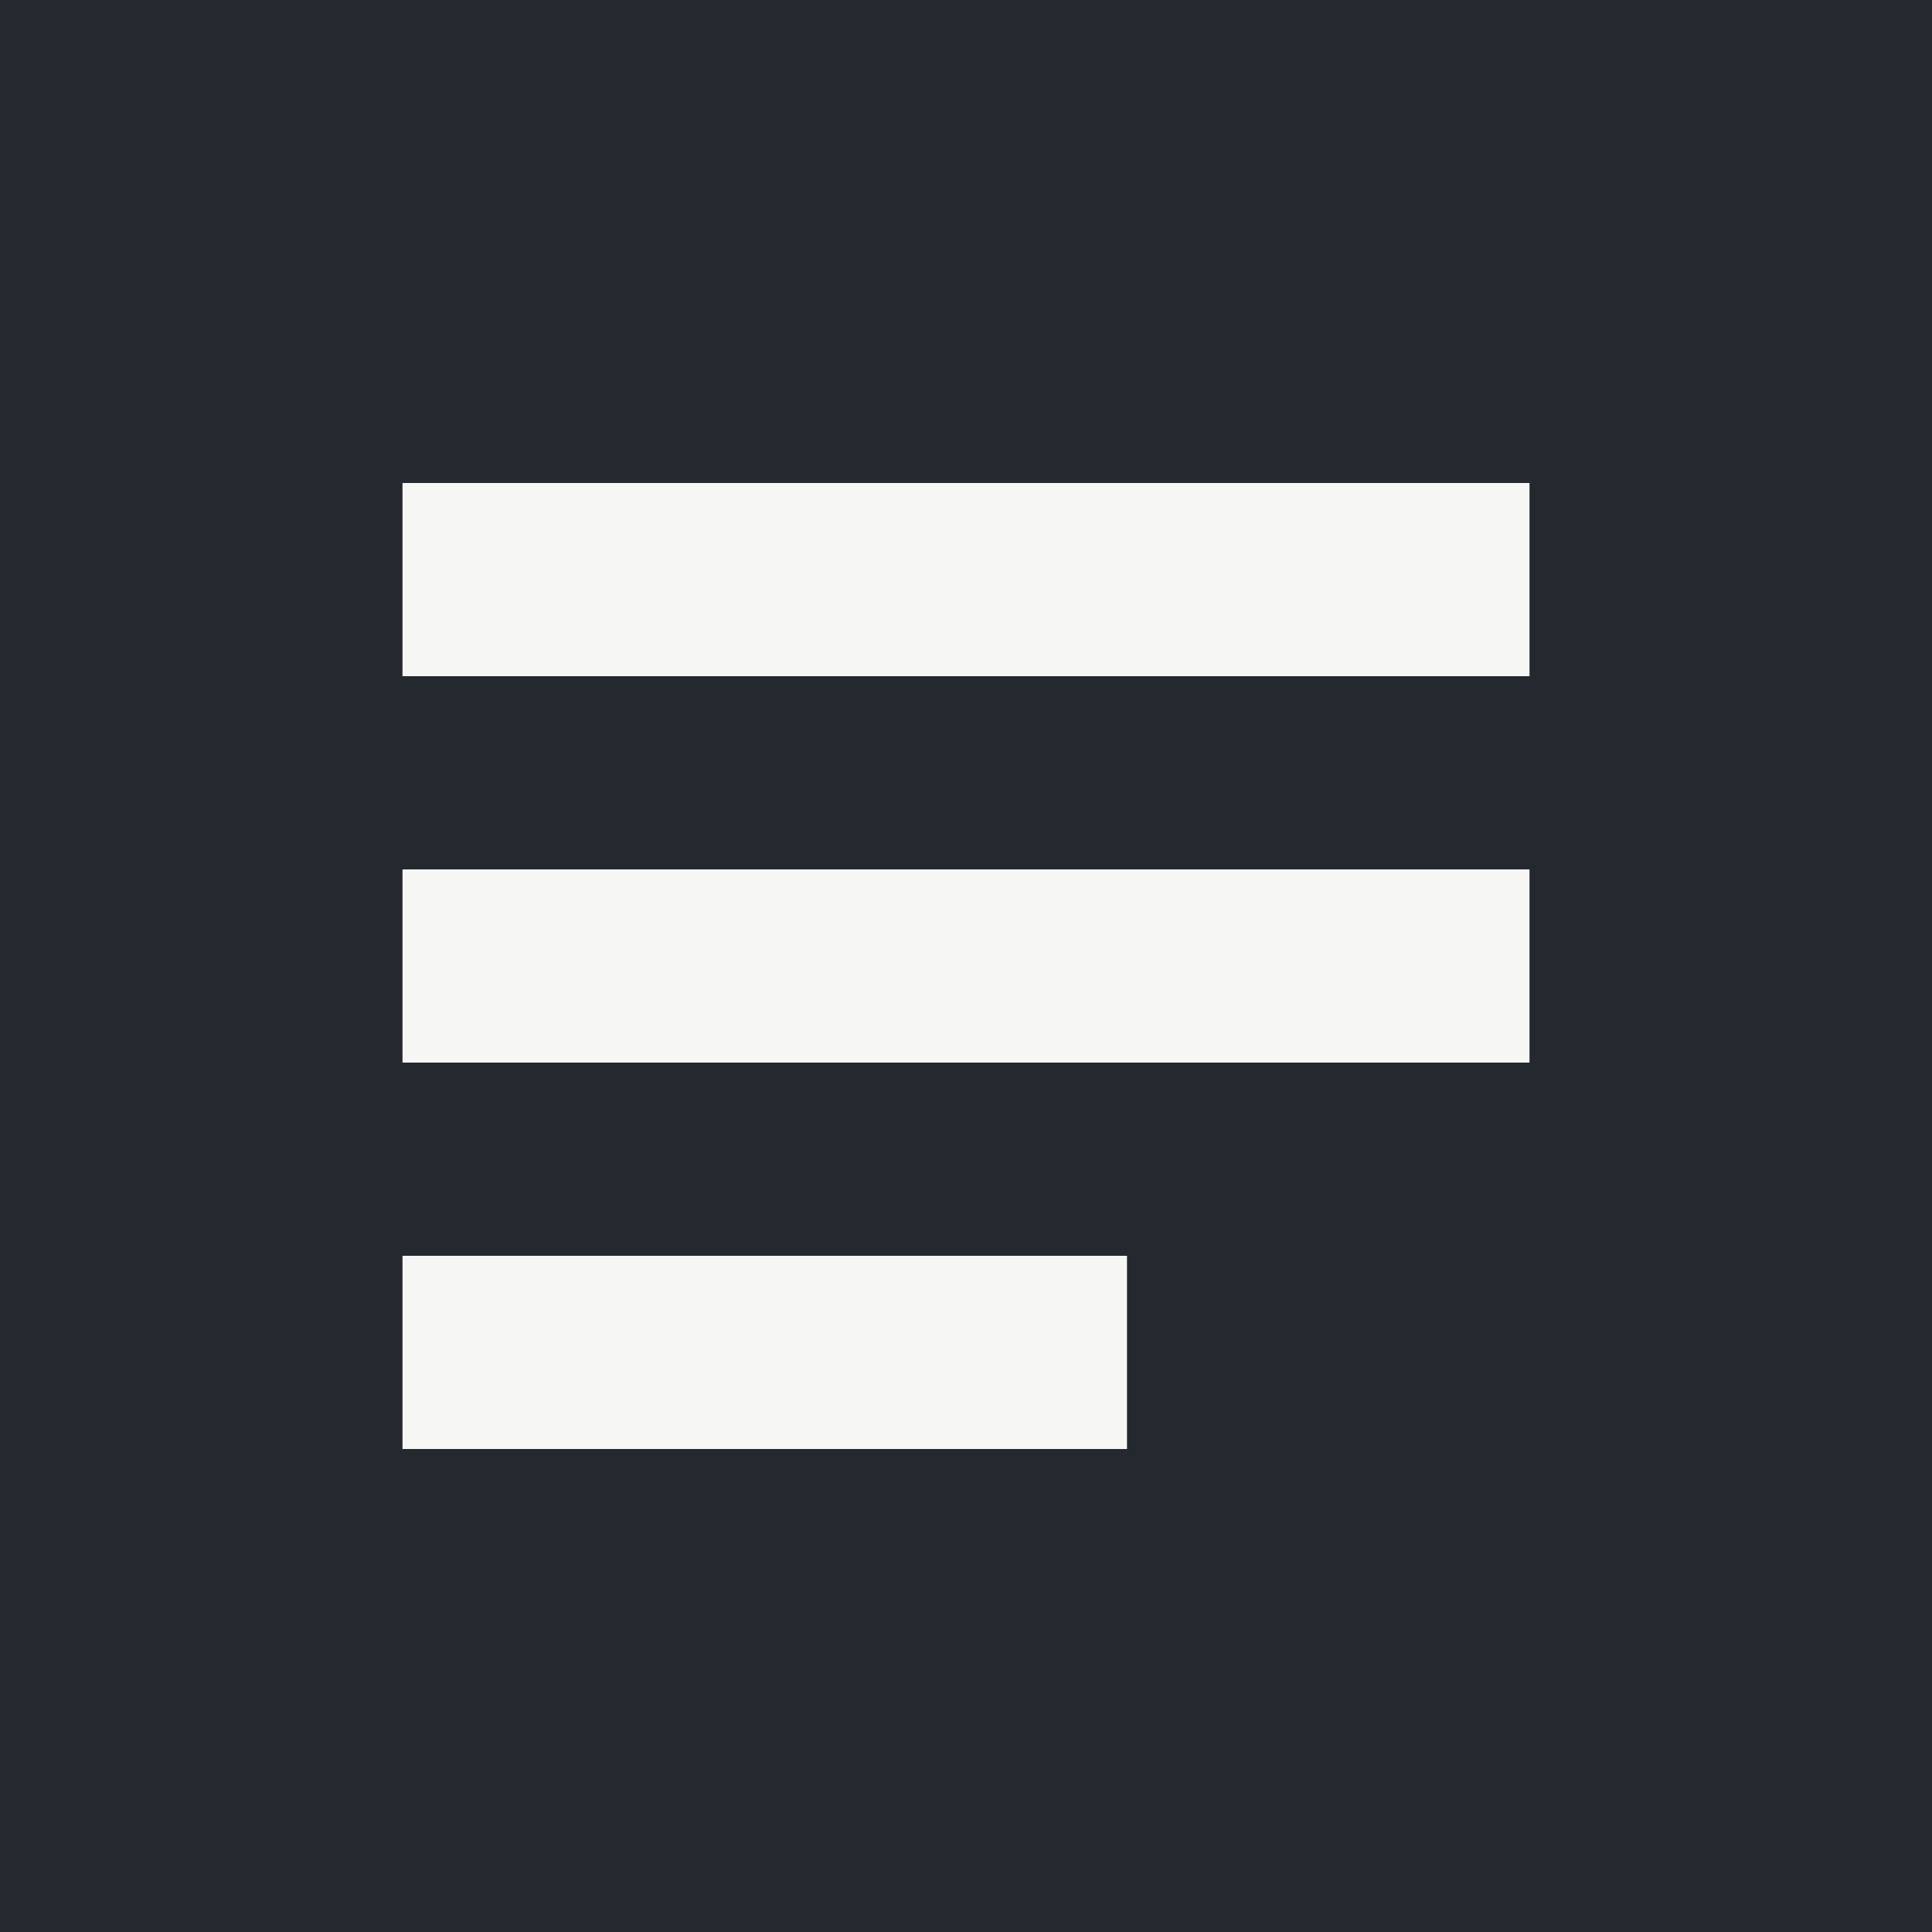
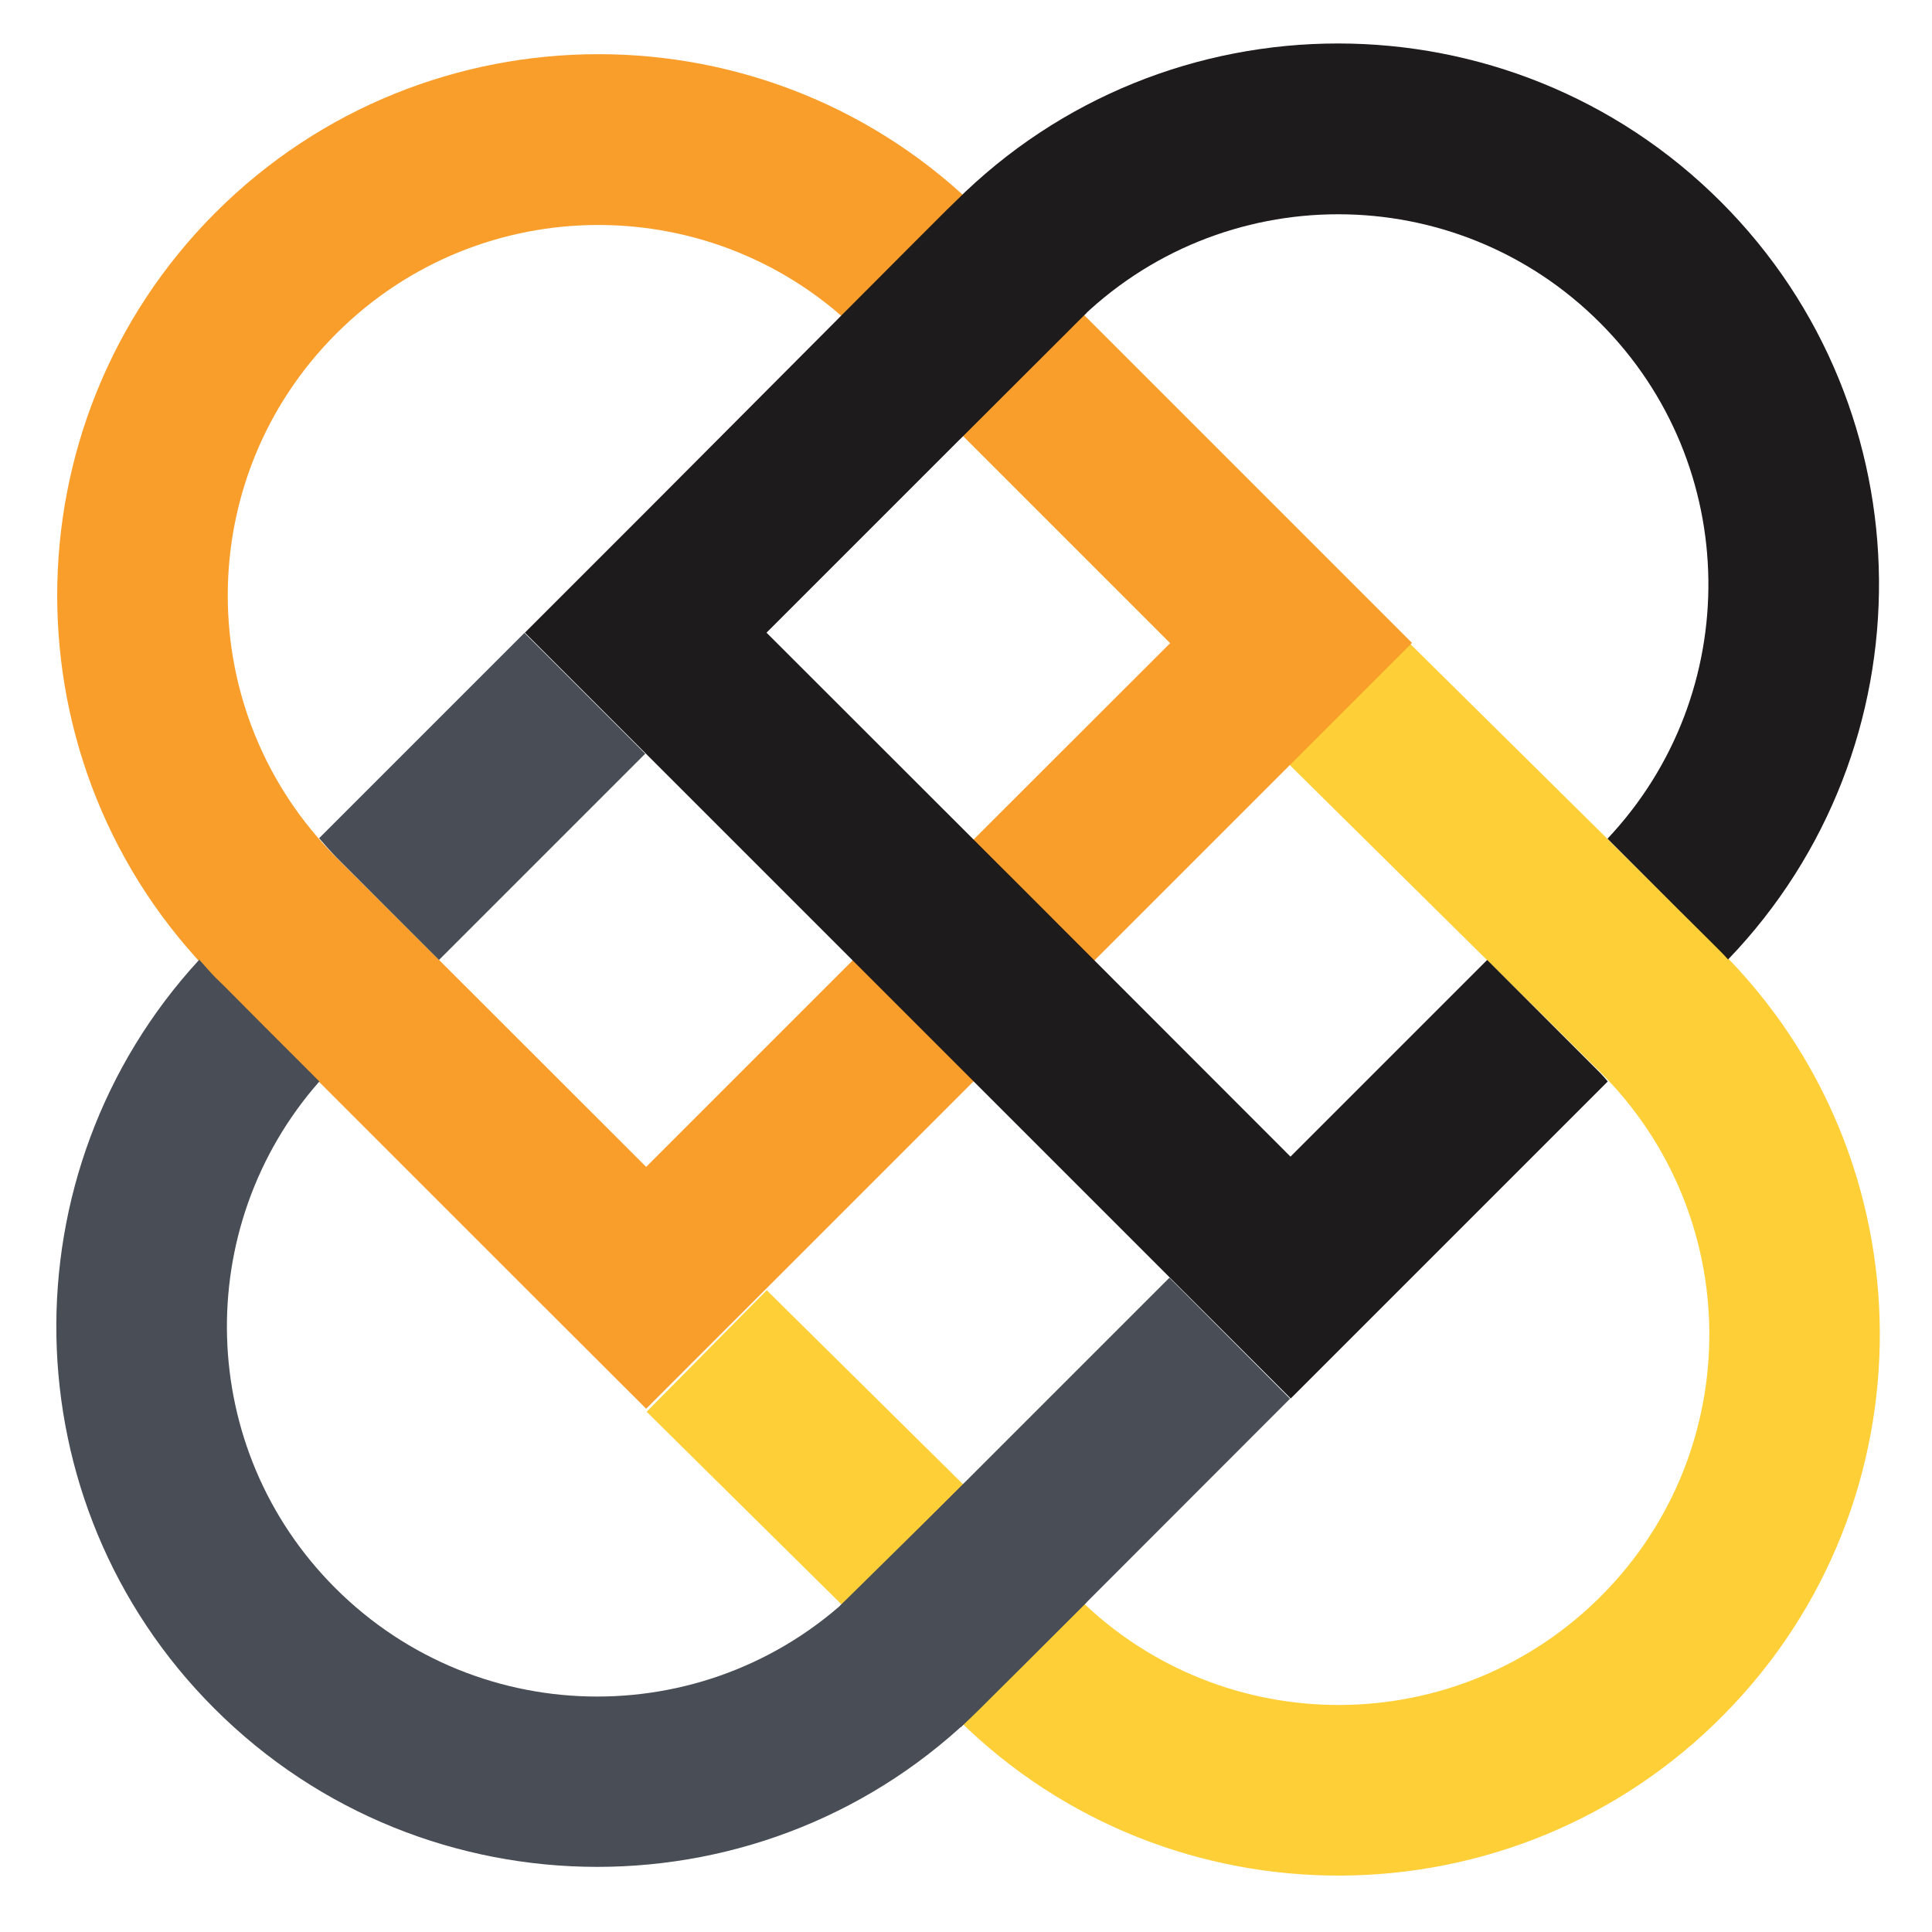
- <svg xmlns="http://www.w3.org/2000/svg" viewBox="0 0 24 24">
-   <rect width="24" height="24" fill="#24292f" />
-   <rect x="5" y="6" width="14" height="2.4" fill="#f6f6f4" />
-   <rect x="5" y="10.8" width="14" height="2.4" fill="#f6f6f4" />
-   <rect x="5" y="15.6" width="9" height="2.4" fill="#f6f6f4" />
+ <svg xmlns="http://www.w3.org/2000/svg" version="1.1" viewBox="1.5 10 83 83" xml:space="preserve">
+   <style>.st0{fill:#1e1b1d}.st1{fill:#f99e2a}.st3{fill:#484d56}</style>
+   <path d="m75.36 50.79-.35-.34-1.71-1.7-11.32-11.19-5.16 5.22 11.32 11.19 1.71 1.7.35.34c6.26 6.18 6.32 16.26.13 22.51-6.18 6.25-16.26 6.31-22.51.13l-.35-.34-1.72-1.7-11.31-11.18-5.16 5.22L40.6 81.84l1.71 1.69.35.34c9.12 9.02 23.88 8.93 32.89-.2 9.02-9.11 8.93-23.87-.19-32.88" style="fill:#ffcf37" />
+   <path class="st1" d="M29.26 60.13 18 48.88l-1.71-1.7-.34-.34c-6.22-6.22-6.22-16.3 0-22.51 6.22-6.22 16.29-6.22 22.51 0l.35.34 1.7 1.7 11.26 11.26-11.26 11.25-11.25 11.25m0 10.39 5.19-5.19 11.26-11.26 11.26-11.26 5.19-5.19-5.19-5.19-11.26-11.26-1.71-1.7-.34-.34c-9.07-9.07-23.83-9.07-32.9 0s-9.07 23.83 0 32.9l.34.34 1.71 1.71 11.26 11.26 5.19 5.18z" />
+   <path class="st0" d="m48.18 23.44-5.45 5.43-5.28-5.1 5.65-5.63z" />
+   <path class="st0" d="m70.25 56.1-.34-.34-1.71-1.71-2.81-2.81-8.45 8.45-11.25-11.26-11.26-11.25 11.26-11.26 1.7-1.7.34-.35c6.22-6.22 16.3-6.22 22.51 0 6.1 6.1 6.2 15.92.32 22.16l2.82 2.82 1.71 1.7.34.34c.11.11.21.22.31.33 8.74-9.09 8.65-23.59-.31-32.55-9.07-9.07-23.83-9.07-32.9 0l-.35.34-1.7 1.7-11.24 11.28-5.19 5.19 5.19 5.19L40.5 53.63l11.26 11.26 5.19 5.19 5.19-5.19 8.43-8.43c-.11-.13-.21-.25-.32-.36" />
+   <path class="st3" d="m42.93 73.72-5.34 5.26 5.19 5.22 5.4-5.36z" />
+   <path class="st3" d="M51.74 64.89 40.46 76.17l-1.71 1.71-.34.34c-6.22 6.22-16.29 6.22-22.51 0-5.97-5.97-6.19-15.5-.68-21.76l-2.4-2.4-1.7-1.71-.35-.34c-.25-.25-.47-.52-.71-.78-8.39 9.11-8.19 23.34.65 32.17 9.07 9.07 23.83 9.07 32.9 0l.34-.34 1.71-1.7L56.9 70.11l.02-.02-5.18-5.2zM15.95 46.83l.34.34L18 48.88l2.36 2.36 8.86-8.86-5.19-5.19-.02.02-8.8 8.8c.24.28.48.55.74.82" />
</svg>
